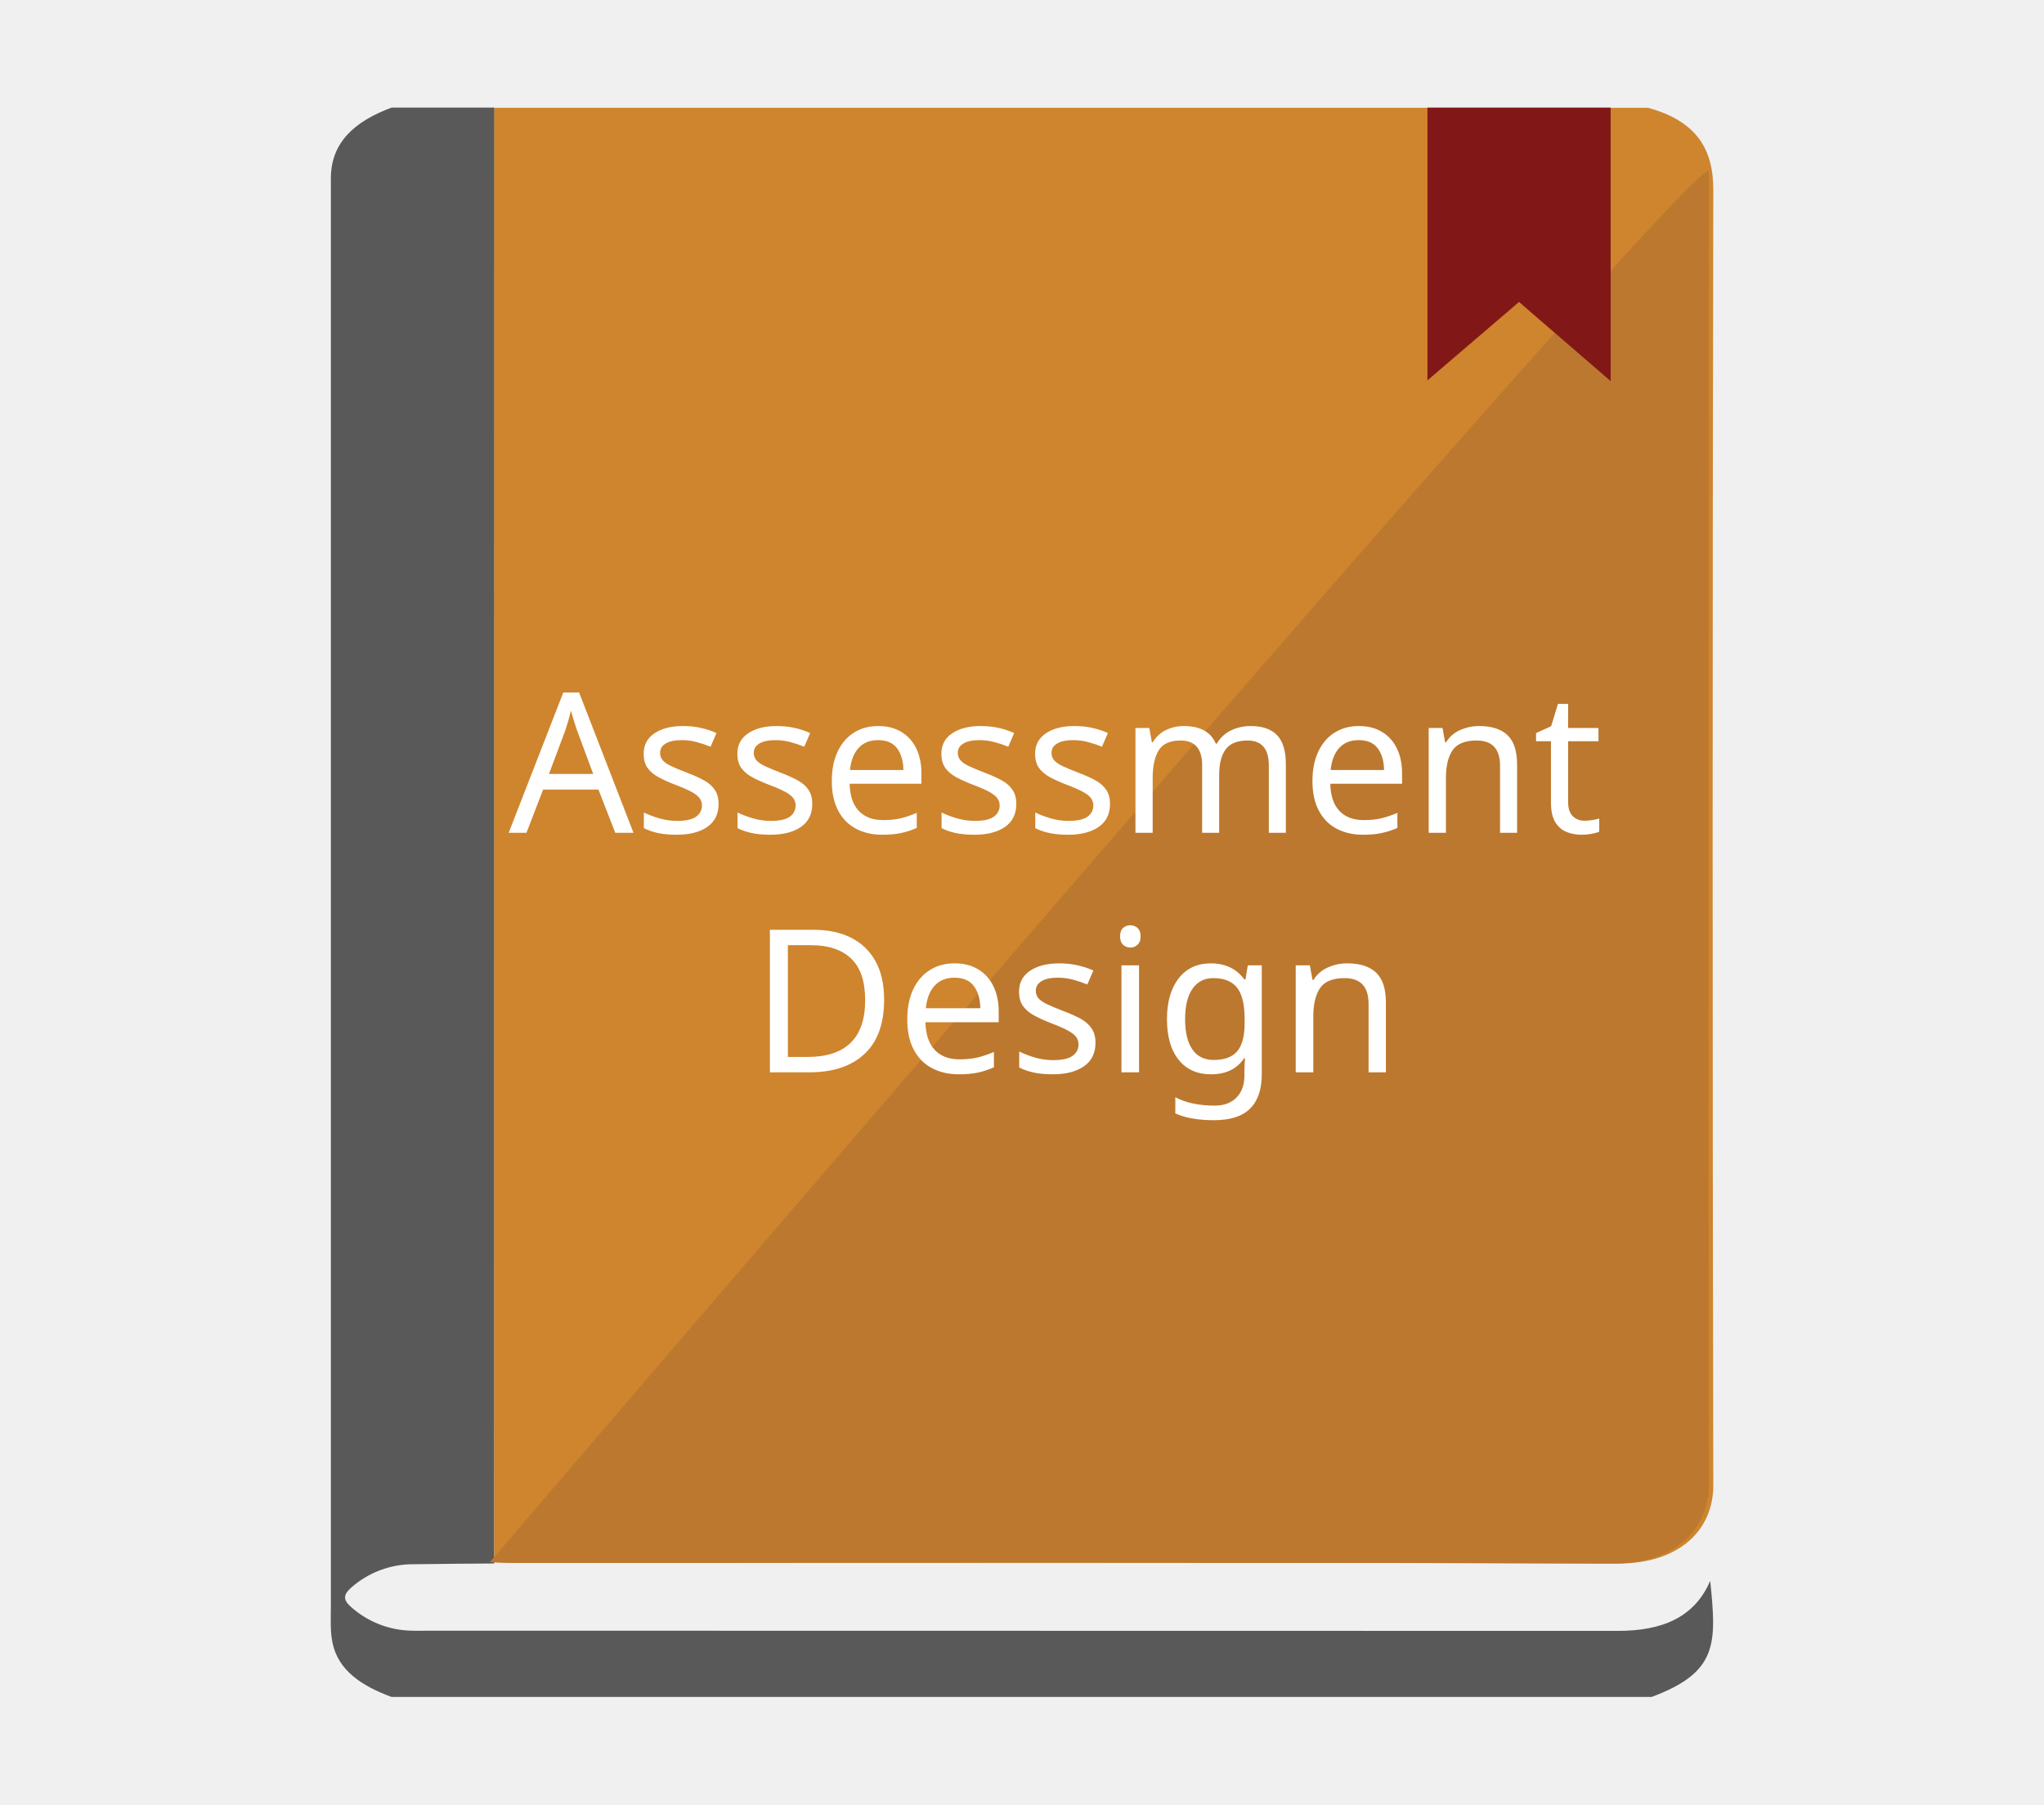
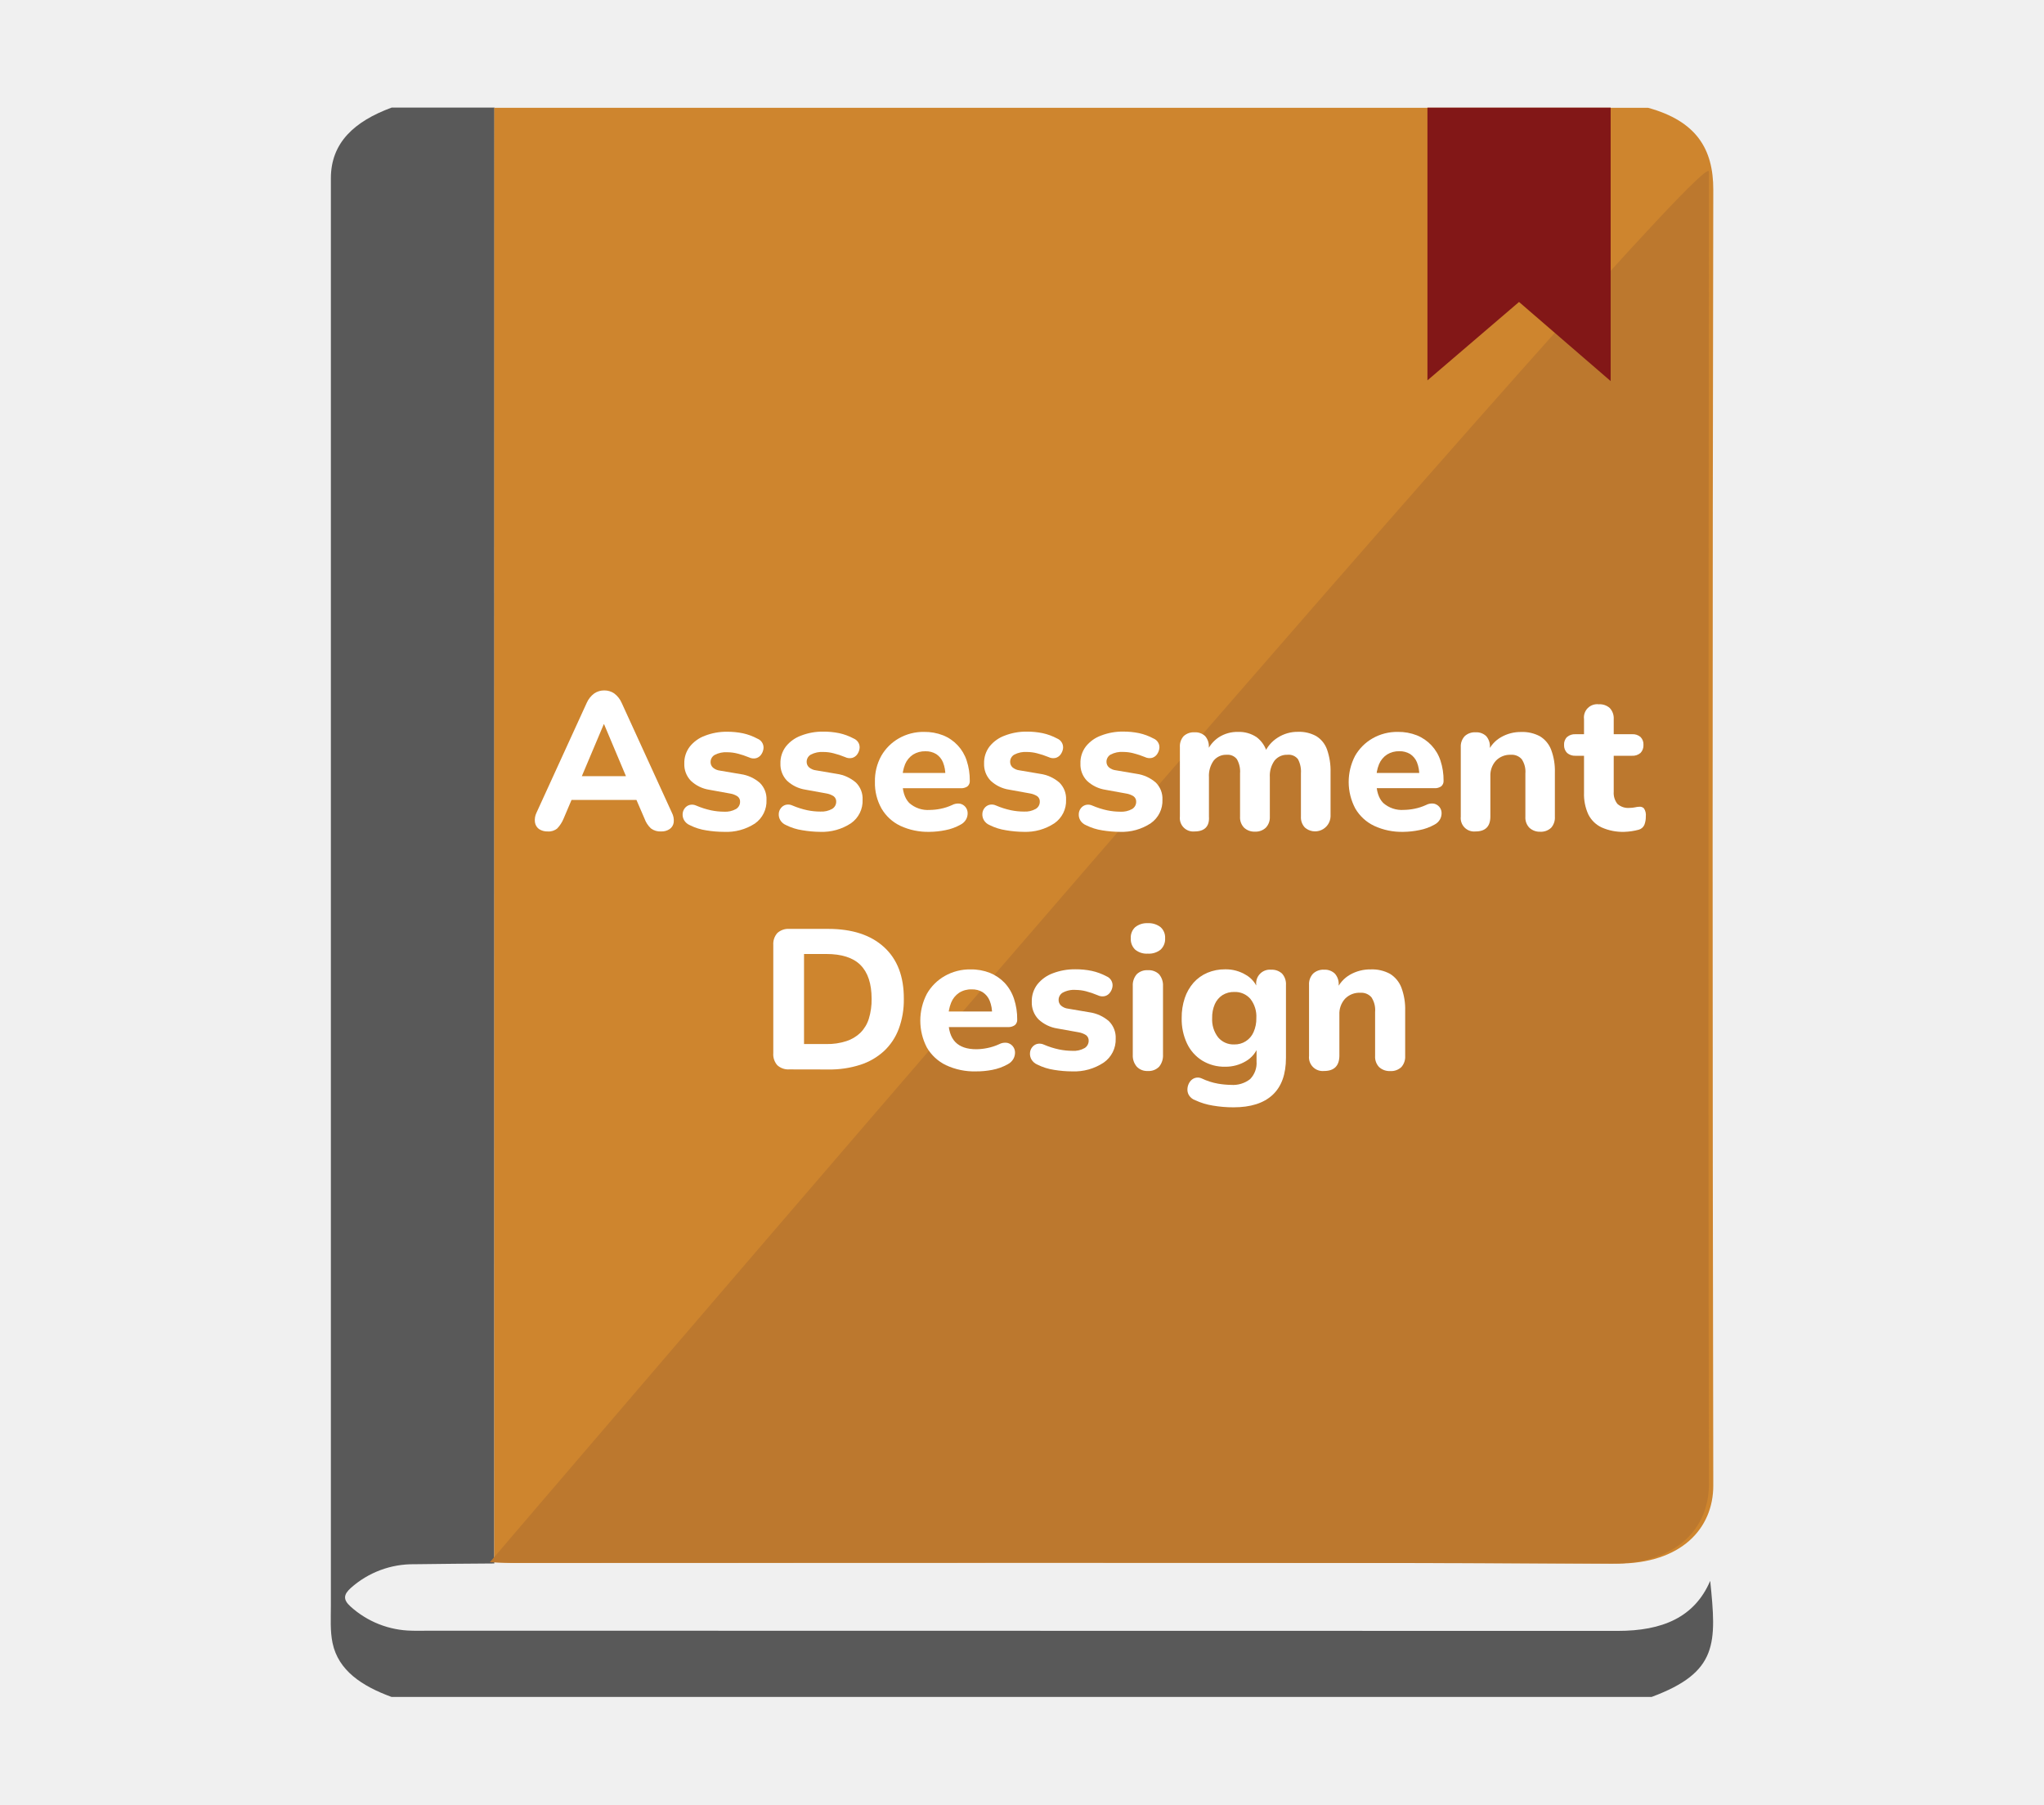
<svg xmlns="http://www.w3.org/2000/svg" viewBox="0 0 512 452.12">
  <defs>
-     <style>.cls-1{fill:#595959;}.cls-2{fill:#ce852e;}.cls-3{fill:#bc782e;}.cls-4{font-size:49px;fill:#fff;font-family:ArialRoundedMTBold, Arial Rounded MT Bold;}.cls-5{font-size:50px;}.cls-6{fill:#821717;}</style>
+     <style>.a{fill:#595959;}.b{fill:#ce852e;}.c{fill:#bc782e;}.d{fill:#fff;}.e{fill:#821717;}</style>
  </defs>
-   <g id="Layer_9" data-name="Layer 9">
-     <path class="cls-1" d="M123.81,391.69c-6.66.06-13.32.08-20,.19a23.4,23.4,0,0,0-15.94,5.95c-1.8,1.63-2,2.89-.08,4.63a23.39,23.39,0,0,0,15.4,6.07c1.42.06,2.85,0,4.28,0q148.87,0,297.74.05c11.22,0,19.25-3.39,23.18-12.54,1.58,15.62,2.05,22.87-14.66,29.08H98.06c-7.39-2.71-13.32-6.61-14.76-13.51-.63-3-.42-6.2-.42-9.3q0-178.81,0-357.63c0-8.92,5.86-14.27,15.23-17.73h25.75Z" />
-     <path class="cls-2" d="M123.81,27h289c12.11,3.33,16.37,10.31,16.35,20.53q-.33,162.33,0,324.65c0,10.77-8.05,19.6-24.13,19.54-92-.34-184-.16-276-.17-1.74,0-3.48-.11-5.23-.17Q123.82,209.16,123.81,27Z" />
-     <path class="cls-3" d="M428.06,43c0,9.07-.24,219.27,0,328.91,0,10.91-8.05,19.86-24.13,19.8-92-.34-184-.17-276-.18-1.74,0-5.22-.16-5.22-.16S428.07,33.91,428.06,43Z" />
-     <text class="cls-4" transform="translate(127.42 208.64)">Assessment<tspan class="cls-5">
-         <tspan x="60.59" y="60">Design</tspan>
-       </tspan>
-     </text>
-     <polygon class="cls-6" points="357.56 26.97 357.56 95.29 380.5 75.65 403.45 95.47 403.45 26.97 357.56 26.97" />
-   </g>
+   <path class="a" d="M123.81,391.69c-6.66.06-13.32.08-20,.19a23.4,23.4,0,0,0-15.94,5.95c-1.8,1.63-2,2.89-.08,4.63a23.39,23.39,0,0,0,15.4,6.07c1.42.06,2.85,0,4.28,0q148.87,0,297.74.05c11.22,0,19.25-3.39,23.18-12.54,1.58,15.62,2.05,22.87-14.66,29.08H98.06c-7.39-2.71-13.32-6.61-14.76-13.51-.63-3-.42-6.2-.42-9.3q0-178.81,0-357.63c0-8.92,5.86-14.27,15.23-17.73h25.75Z" />
+   <path class="b" d="M123.81,27h289c12.11,3.33,16.37,10.31,16.35,20.53q-.33,162.33,0,324.65c0,10.77-8.05,19.6-24.13,19.54-92-.34-184-.16-276-.17-1.74,0-3.48-.11-5.23-.17Q123.82,209.16,123.81,27Z" />
+   <path class="c" d="M428.06,43c0,9.07-.24,219.27,0,328.91,0,10.91-8.05,19.86-24.13,19.8-92-.34-184-.17-276-.18-1.74,0-5.22-.16-5.22-.16S428.07,33.91,428.06,43Z" />
+   <path class="d" d="M137.23,208.3a3.75,3.75,0,0,1-2.23-.61A2.56,2.56,0,0,1,134,206a4.11,4.11,0,0,1,.39-2.4l12.59-27.54a5.83,5.83,0,0,1,1.89-2.35,4.37,4.37,0,0,1,2.47-.74,4.31,4.31,0,0,1,2.5.74,5.88,5.88,0,0,1,1.87,2.35l12.59,27.54a4.17,4.17,0,0,1,.46,2.42,2.43,2.43,0,0,1-1,1.67,3.6,3.6,0,0,1-2.14.61,3.88,3.88,0,0,1-2.57-.76,6.19,6.19,0,0,1-1.59-2.42l-2.94-6.81,3,2.1H141.05l3-2.1-2.89,6.81a8.07,8.07,0,0,1-1.57,2.42A3.31,3.31,0,0,1,137.23,208.3Zm14-26.85-6.33,15-1.32-2h15.34l-1.28,2-6.32-15Z" />
+   <path class="d" d="M181.33,208.4a27.52,27.52,0,0,1-4.41-.37,13.48,13.48,0,0,1-4.11-1.3,3,3,0,0,1-1.45-1.25,2.81,2.81,0,0,1-.37-1.56,2.58,2.58,0,0,1,.52-1.42,2.33,2.33,0,0,1,1.22-.84,2.49,2.49,0,0,1,1.69.17,20.28,20.28,0,0,0,3.7,1.18,16.35,16.35,0,0,0,3.26.34,5.43,5.43,0,0,0,3-.68,2.09,2.09,0,0,0,1-1.77,1.59,1.59,0,0,0-.64-1.39,4.66,4.66,0,0,0-1.86-.71l-5.19-.94a8.6,8.6,0,0,1-4.63-2.25,5.87,5.87,0,0,1-1.65-4.31,6.68,6.68,0,0,1,1.38-4.26,8.63,8.63,0,0,1,3.79-2.72,14.93,14.93,0,0,1,5.52-1,19.5,19.5,0,0,1,4,.39,14,14,0,0,1,3.6,1.33A2.43,2.43,0,0,1,191,186.2a2.37,2.37,0,0,1,.22,1.52,3.33,3.33,0,0,1-.61,1.4,2.3,2.3,0,0,1-1.23.83,2.67,2.67,0,0,1-1.79-.22,20.18,20.18,0,0,0-2.89-.95,10.12,10.12,0,0,0-2.45-.32,6,6,0,0,0-3.26.68,2.07,2.07,0,0,0-1,1.77,1.85,1.85,0,0,0,.59,1.39,3.23,3.23,0,0,0,1.76.76l5.2.88a9.25,9.25,0,0,1,4.8,2.19,5.64,5.64,0,0,1,1.66,4.28,6.84,6.84,0,0,1-2.91,5.91A13.08,13.08,0,0,1,181.33,208.4Z" />
+   <path class="d" d="M205.44,208.4A27.43,27.43,0,0,1,201,208a13.55,13.55,0,0,1-4.12-1.3,3,3,0,0,1-1.44-1.25,2.81,2.81,0,0,1-.37-1.56,2.44,2.44,0,0,1,.52-1.42,2.29,2.29,0,0,1,1.22-.84,2.49,2.49,0,0,1,1.69.17,20,20,0,0,0,3.7,1.18,16.28,16.28,0,0,0,3.26.34,5.45,5.45,0,0,0,3-.68,2.09,2.09,0,0,0,1-1.77,1.62,1.62,0,0,0-.64-1.39,4.78,4.78,0,0,0-1.86-.71l-5.2-.94a8.67,8.67,0,0,1-4.63-2.25,5.9,5.9,0,0,1-1.64-4.31,6.73,6.73,0,0,1,1.37-4.26,8.66,8.66,0,0,1,3.8-2.72,14.91,14.91,0,0,1,5.51-1,19.6,19.6,0,0,1,4.05.39,14,14,0,0,1,3.6,1.33,2.43,2.43,0,0,1,1.25,1.12,2.37,2.37,0,0,1,.22,1.52,3.33,3.33,0,0,1-.61,1.4,2.34,2.34,0,0,1-1.23.83,2.67,2.67,0,0,1-1.79-.22,20.6,20.6,0,0,0-2.89-.95,10.12,10.12,0,0,0-2.45-.32,6,6,0,0,0-3.26.68,2.07,2.07,0,0,0-1,1.77,1.82,1.82,0,0,0,.59,1.39,3.23,3.23,0,0,0,1.76.76l5.19.88a9.33,9.33,0,0,1,4.81,2.19,5.64,5.64,0,0,1,1.66,4.28,6.84,6.84,0,0,1-2.91,5.91A13.12,13.12,0,0,1,205.44,208.4Z" />
+   <path class="d" d="M232.83,208.4a16.42,16.42,0,0,1-7.33-1.52,10.87,10.87,0,0,1-4.7-4.34,13,13,0,0,1-1.64-6.68,12.83,12.83,0,0,1,1.59-6.5,11.83,11.83,0,0,1,4.39-4.38,12.36,12.36,0,0,1,6.32-1.62,12.54,12.54,0,0,1,4.78.86,10.21,10.21,0,0,1,5.9,6.32,15.59,15.59,0,0,1,.78,5.07,1.68,1.68,0,0,1-.58,1.4,2.75,2.75,0,0,1-1.72.46H225.28v-3.82h12.3l-.78.69a8.46,8.46,0,0,0-.59-3.36,4.5,4.5,0,0,0-1.69-2.06,4.94,4.94,0,0,0-2.72-.71,5.57,5.57,0,0,0-3.09.83,5.37,5.37,0,0,0-2,2.43,9.7,9.7,0,0,0-.68,3.8v.39q0,3.72,1.71,5.49a7,7,0,0,0,5.2,1.76,14.53,14.53,0,0,0,2.67-.29,12.93,12.93,0,0,0,2.86-.93,3.18,3.18,0,0,1,2-.35,2.41,2.41,0,0,1,1.91,2.26,3.14,3.14,0,0,1-.36,1.64,3.33,3.33,0,0,1-1.4,1.35,12.43,12.43,0,0,1-3.82,1.39A20.66,20.66,0,0,1,232.83,208.4Z" />
+   <path class="d" d="M256.45,208.4A27.33,27.33,0,0,1,252,208a13.55,13.55,0,0,1-4.12-1.3,3,3,0,0,1-1.44-1.25,2.81,2.81,0,0,1-.37-1.56,2.5,2.5,0,0,1,.51-1.42,2.32,2.32,0,0,1,1.23-.84,2.49,2.49,0,0,1,1.69.17,20,20,0,0,0,3.7,1.18,16.28,16.28,0,0,0,3.26.34,5.39,5.39,0,0,0,3-.68,2.07,2.07,0,0,0,1-1.77,1.61,1.61,0,0,0-.63-1.39,4.78,4.78,0,0,0-1.86-.71l-5.2-.94a8.67,8.67,0,0,1-4.63-2.25,5.9,5.9,0,0,1-1.64-4.31,6.73,6.73,0,0,1,1.37-4.26,8.66,8.66,0,0,1,3.8-2.72,14.87,14.87,0,0,1,5.51-1,19.44,19.44,0,0,1,4,.39,14,14,0,0,1,3.61,1.33,2.41,2.41,0,0,1,1.24,1.12,2.38,2.38,0,0,1,.23,1.52,3.35,3.35,0,0,1-.62,1.4,2.32,2.32,0,0,1-1.22.83,2.67,2.67,0,0,1-1.79-.22,21,21,0,0,0-2.89-.95,10.12,10.12,0,0,0-2.45-.32,6,6,0,0,0-3.26.68,2.07,2.07,0,0,0-1,1.77,1.84,1.84,0,0,0,.58,1.39,3.26,3.26,0,0,0,1.77.76l5.19.88a9.25,9.25,0,0,1,4.8,2.19,5.65,5.65,0,0,1,1.67,4.28,6.83,6.83,0,0,1-2.92,5.91A13.06,13.06,0,0,1,256.45,208.4Z" />
+   <path class="d" d="M280.55,208.4a27.52,27.52,0,0,1-4.41-.37,13.57,13.57,0,0,1-4.11-1.3,3,3,0,0,1-1.45-1.25,2.8,2.8,0,0,1-.36-1.56,2.5,2.5,0,0,1,.51-1.42,2.33,2.33,0,0,1,1.22-.84,2.52,2.52,0,0,1,1.7.17,20,20,0,0,0,3.7,1.18,16.18,16.18,0,0,0,3.25.34,5.4,5.4,0,0,0,3-.68,2.09,2.09,0,0,0,1-1.77,1.61,1.61,0,0,0-.63-1.39,4.77,4.77,0,0,0-1.87-.71l-5.19-.94a8.64,8.64,0,0,1-4.63-2.25,5.86,5.86,0,0,1-1.64-4.31A6.67,6.67,0,0,1,272,187a8.61,8.61,0,0,1,3.8-2.72,14.84,14.84,0,0,1,5.51-1,19.44,19.44,0,0,1,4,.39,13.76,13.76,0,0,1,3.6,1.33,2.39,2.39,0,0,1,1.25,1.12,2.31,2.31,0,0,1,.22,1.52,3.33,3.33,0,0,1-.61,1.4,2.32,2.32,0,0,1-1.22.83,2.66,2.66,0,0,1-1.79-.22,21,21,0,0,0-2.89-.95,10.19,10.19,0,0,0-2.45-.32,6,6,0,0,0-3.26.68,2.08,2.08,0,0,0-1,1.77,1.85,1.85,0,0,0,.59,1.39,3.23,3.23,0,0,0,1.77.76l5.19.88a9.25,9.25,0,0,1,4.8,2.19,5.65,5.65,0,0,1,1.67,4.28,6.85,6.85,0,0,1-2.92,5.91A13.08,13.08,0,0,1,280.55,208.4Z" />
+   <path class="d" d="M299.22,208.3a3.36,3.36,0,0,1-3.67-3.72v-17.4a3.78,3.78,0,0,1,.95-2.77,3.72,3.72,0,0,1,2.72-.95,3.55,3.55,0,0,1,2.65.95,3.82,3.82,0,0,1,.93,2.77v3.09l-.54-1.86a8.17,8.17,0,0,1,3-3.68,8.57,8.57,0,0,1,4.85-1.37,7.89,7.89,0,0,1,4.66,1.32,7.22,7.22,0,0,1,2.64,4h-.68a8.57,8.57,0,0,1,3.33-3.89,9.17,9.17,0,0,1,5.09-1.45,8.8,8.8,0,0,1,4.56,1.08,6.47,6.47,0,0,1,2.7,3.36,16.06,16.06,0,0,1,.88,5.7v11.08a3.88,3.88,0,0,1-6.42,2.77,3.67,3.67,0,0,1-1-2.77V193.75a6.57,6.57,0,0,0-.74-3.55,2.93,2.93,0,0,0-2.64-1.11,3.94,3.94,0,0,0-3.24,1.47,6.55,6.55,0,0,0-1.17,4.17v9.85a3.74,3.74,0,0,1-1,2.77,3.7,3.7,0,0,1-2.72,1,3.79,3.79,0,0,1-2.74-1,3.67,3.67,0,0,1-1-2.77V193.75a6.17,6.17,0,0,0-.79-3.55,2.89,2.89,0,0,0-2.54-1.11,4,4,0,0,0-3.29,1.47,6.55,6.55,0,0,0-1.17,4.17v9.85C303,207.06,301.7,208.3,299.22,208.3Z" />
+   <path class="d" d="M351.51,208.4a16.36,16.36,0,0,1-7.33-1.52,10.87,10.87,0,0,1-4.7-4.34,14.18,14.18,0,0,1-.05-13.18,11.8,11.8,0,0,1,4.38-4.38,12.36,12.36,0,0,1,6.32-1.62,12.5,12.5,0,0,1,4.78.86,10.26,10.26,0,0,1,5.91,6.32,15.59,15.59,0,0,1,.78,5.07A1.69,1.69,0,0,1,361,197a2.7,2.7,0,0,1-1.71.46H344v-3.82h12.3l-.79.69a8.47,8.47,0,0,0-.58-3.36,4.57,4.57,0,0,0-1.69-2.06,5,5,0,0,0-2.72-.71,5.57,5.57,0,0,0-3.09.83,5.37,5.37,0,0,0-2,2.43,9.52,9.52,0,0,0-.69,3.8v.39c0,2.48.58,4.31,1.72,5.49a7,7,0,0,0,5.19,1.76,14.35,14.35,0,0,0,2.67-.29,12.84,12.84,0,0,0,2.87-.93,3.17,3.17,0,0,1,2-.35,2.47,2.47,0,0,1,1.35.81,2.41,2.41,0,0,1,.56,1.45,3.15,3.15,0,0,1-.37,1.64,3.3,3.3,0,0,1-1.39,1.35,12.49,12.49,0,0,1-3.83,1.39A20.49,20.49,0,0,1,351.51,208.4Z" />
+   <path class="d" d="M369.59,208.3a3.36,3.36,0,0,1-3.68-3.72v-17.4a3.74,3.74,0,0,1,1-2.77,3.69,3.69,0,0,1,2.72-.95,3.54,3.54,0,0,1,2.64.95,3.82,3.82,0,0,1,.93,2.77V190l-.54-1.57a7.79,7.79,0,0,1,3.34-3.75,9.86,9.86,0,0,1,5-1.3,9.24,9.24,0,0,1,4.78,1.1,6.8,6.8,0,0,1,2.77,3.36,15,15,0,0,1,.93,5.68v11.08a3.82,3.82,0,0,1-.93,2.77,3.69,3.69,0,0,1-2.74,1,3.79,3.79,0,0,1-2.72-1,3.65,3.65,0,0,1-1-2.77V193.8a5.62,5.62,0,0,0-.91-3.6,3.3,3.3,0,0,0-2.72-1.11,4.92,4.92,0,0,0-3.74,1.47,5.47,5.47,0,0,0-1.4,3.92v10.1Q373.31,208.3,369.59,208.3Z" />
+   <path class="d" d="M406.87,208.4a13,13,0,0,1-5.66-1.1,7.12,7.12,0,0,1-3.35-3.26,12.11,12.11,0,0,1-1.08-5.44v-9.26h-2.16a3,3,0,0,1-2.08-.71,2.68,2.68,0,0,1-.76-2,2.57,2.57,0,0,1,.76-2,3,3,0,0,1,2.08-.69h2.16v-3.77a3.32,3.32,0,0,1,3.68-3.73,3.79,3.79,0,0,1,2.76.93,3.74,3.74,0,0,1,1,2.8v3.77h4.56a3,3,0,0,1,2.15.69,2.6,2.6,0,0,1,.74,2,2.7,2.7,0,0,1-.74,2,3,3,0,0,1-2.15.71h-4.56v9a4.38,4.38,0,0,0,.93,3.06,4,4,0,0,0,3,1,6.89,6.89,0,0,0,1.39-.14,5.25,5.25,0,0,1,1.11-.15,1.4,1.4,0,0,1,1.15.42,3,3,0,0,1,.46,2,5.58,5.58,0,0,1-.36,2.11,2.18,2.18,0,0,1-1.4,1.22,15.78,15.78,0,0,1-3.63.54Z" />
+   <path class="d" d="M197.7,267.91a4.06,4.06,0,0,1-3-1.05,4.14,4.14,0,0,1-1-3.05V236.76a4.14,4.14,0,0,1,1-3,4.06,4.06,0,0,1,3-1.05h9.75q9,0,14,4.57t4.95,13a20.69,20.69,0,0,1-1.28,7.5,14.6,14.6,0,0,1-3.7,5.55,16,16,0,0,1-5.9,3.42,24.8,24.8,0,0,1-8,1.18Zm3.7-6.35H207a15.18,15.18,0,0,0,5-.73,9.13,9.13,0,0,0,3.53-2.1,8.57,8.57,0,0,0,2.1-3.5,16.07,16.07,0,0,0,.7-5c0-3.8-.94-6.62-2.8-8.48S210.75,239,207,239H201.4Z" />
+   <path class="d" d="M244.45,268.41a16.72,16.72,0,0,1-7.48-1.55,11.14,11.14,0,0,1-4.8-4.43,14.57,14.57,0,0,1,0-13.45,12,12,0,0,1,4.48-4.47,12.64,12.64,0,0,1,6.45-1.65,12.78,12.78,0,0,1,4.87.87,10.78,10.78,0,0,1,3.68,2.5,10.93,10.93,0,0,1,2.35,4,16,16,0,0,1,.8,5.18,1.69,1.69,0,0,1-.6,1.42,2.76,2.76,0,0,1-1.75.48H236.75v-3.9H249.3l-.8.7a8.52,8.52,0,0,0-.6-3.42,4.67,4.67,0,0,0-1.73-2.11,5,5,0,0,0-2.77-.72,5.57,5.57,0,0,0-3.15.85,5.36,5.36,0,0,0-2,2.48,9.66,9.66,0,0,0-.7,3.87v.4q0,3.79,1.75,5.6t5.3,1.8a14.26,14.26,0,0,0,2.72-.3,13,13,0,0,0,2.93-.95,3.22,3.22,0,0,1,2.05-.35,2.47,2.47,0,0,1,1.95,2.3,3.22,3.22,0,0,1-.38,1.67,3.38,3.38,0,0,1-1.42,1.38,12.69,12.69,0,0,1-3.9,1.42A20.72,20.72,0,0,1,244.45,268.41Z" />
+   <path class="d" d="M268.55,268.41a28.47,28.47,0,0,1-4.5-.38,14,14,0,0,1-4.2-1.32,3.16,3.16,0,0,1-1.48-1.28,2.84,2.84,0,0,1-.37-1.6,2.5,2.5,0,0,1,.52-1.44,2.35,2.35,0,0,1,1.25-.86,2.61,2.61,0,0,1,1.73.18,20,20,0,0,0,3.77,1.2,17,17,0,0,0,3.33.35,5.45,5.45,0,0,0,3.1-.7,2.14,2.14,0,0,0,1-1.8,1.68,1.68,0,0,0-.65-1.43,5.1,5.1,0,0,0-1.9-.72l-5.3-.95a8.86,8.86,0,0,1-4.73-2.3,6,6,0,0,1-1.67-4.4,6.83,6.83,0,0,1,1.4-4.35,8.88,8.88,0,0,1,3.87-2.78,15.28,15.28,0,0,1,5.63-1,19.52,19.52,0,0,1,4.12.4,14.48,14.48,0,0,1,3.68,1.35,2.48,2.48,0,0,1,1.27,1.15,2.4,2.4,0,0,1,.23,1.55,3.27,3.27,0,0,1-.63,1.42,2.33,2.33,0,0,1-1.25.85,2.69,2.69,0,0,1-1.82-.22,20.59,20.59,0,0,0-2.95-1,10.62,10.62,0,0,0-2.5-.33,6,6,0,0,0-3.33.7,2.11,2.11,0,0,0-1,1.8,1.87,1.87,0,0,0,.6,1.42,3.27,3.27,0,0,0,1.8.78l5.3.9a9.44,9.44,0,0,1,4.9,2.23,5.77,5.77,0,0,1,1.7,4.37,7,7,0,0,1-3,6A13.32,13.32,0,0,1,268.55,268.41Z" />
+   <path class="d" d="M287.5,238.91a4.5,4.5,0,0,1-3.15-1,3.64,3.64,0,0,1-1.1-2.85,3.5,3.5,0,0,1,1.1-2.78,4.64,4.64,0,0,1,3.15-1,4.82,4.82,0,0,1,3.22,1,3.49,3.49,0,0,1,1.13,2.78,3.63,3.63,0,0,1-1.13,2.85A4.67,4.67,0,0,1,287.5,238.91Zm0,29.4a3.55,3.55,0,0,1-2.75-1.08,4.23,4.23,0,0,1-1-3V247.06a4.18,4.18,0,0,1,1-3,3.66,3.66,0,0,1,2.75-1,3.72,3.72,0,0,1,2.82,1,4.26,4.26,0,0,1,1,3v17.15a4.41,4.41,0,0,1-.95,3A3.61,3.61,0,0,1,287.5,268.31Z" />
+   <path class="d" d="M309,277.41a29.93,29.93,0,0,1-5.18-.43,16.62,16.62,0,0,1-4.37-1.32,3.13,3.13,0,0,1-1.63-1.27,2.75,2.75,0,0,1-.37-1.73,3.39,3.39,0,0,1,.57-1.6,2.51,2.51,0,0,1,1.3-1,2.34,2.34,0,0,1,1.73.13,15.87,15.87,0,0,0,4.07,1.3,20.91,20.91,0,0,0,3.23.3,6.94,6.94,0,0,0,4.8-1.45,5.74,5.74,0,0,0,1.6-4.45v-3.85h.45a7,7,0,0,1-3.1,3.8,9.86,9.86,0,0,1-5.2,1.4,10.62,10.62,0,0,1-5.75-1.53,10.13,10.13,0,0,1-3.8-4.25,14.27,14.27,0,0,1-1.35-6.42,15.21,15.21,0,0,1,.77-5,11.27,11.27,0,0,1,2.2-3.85,9.77,9.77,0,0,1,3.45-2.48,11.22,11.22,0,0,1,4.48-.87,9.64,9.64,0,0,1,5.22,1.42,6.64,6.64,0,0,1,3,3.68l-.45,1.7v-2.9a3.43,3.43,0,0,1,3.75-3.8,3.68,3.68,0,0,1,2.75,1,3.92,3.92,0,0,1,.95,2.83V265q0,6.19-3.35,9.3T309,277.41Zm.15-15.75a5.13,5.13,0,0,0,4.85-3.08,8.21,8.21,0,0,0,.7-3.52,7.14,7.14,0,0,0-1.5-4.83,5.09,5.09,0,0,0-4-1.72,5.37,5.37,0,0,0-3,.8,5.21,5.21,0,0,0-1.9,2.25,8.25,8.25,0,0,0-.67,3.5,7.27,7.27,0,0,0,1.5,4.83A5,5,0,0,0,309.1,261.66Z" />
+   <path class="d" d="M331.65,268.31a3.44,3.44,0,0,1-3.75-3.8V246.76a3.84,3.84,0,0,1,1-2.83,3.76,3.76,0,0,1,2.78-1,3.62,3.62,0,0,1,2.7,1,3.92,3.92,0,0,1,.95,2.83v2.85l-.55-1.6a8,8,0,0,1,3.4-3.83,10.15,10.15,0,0,1,5.15-1.32,9.36,9.36,0,0,1,4.87,1.12,7,7,0,0,1,2.83,3.43,15.36,15.36,0,0,1,.95,5.8v11.3a3.89,3.89,0,0,1-.95,2.82,3.76,3.76,0,0,1-2.8,1,3.86,3.86,0,0,1-2.78-1,3.72,3.72,0,0,1-1-2.82v-11a5.79,5.79,0,0,0-.93-3.68,3.38,3.38,0,0,0-2.77-1.12,5,5,0,0,0-3.83,1.5,5.56,5.56,0,0,0-1.42,4v10.3Q335.45,268.31,331.65,268.31Z" />
+   <polygon class="e" points="357.56 26.97 357.56 95.29 380.5 75.65 403.45 95.47 403.45 26.97 357.56 26.97" />
</svg>
